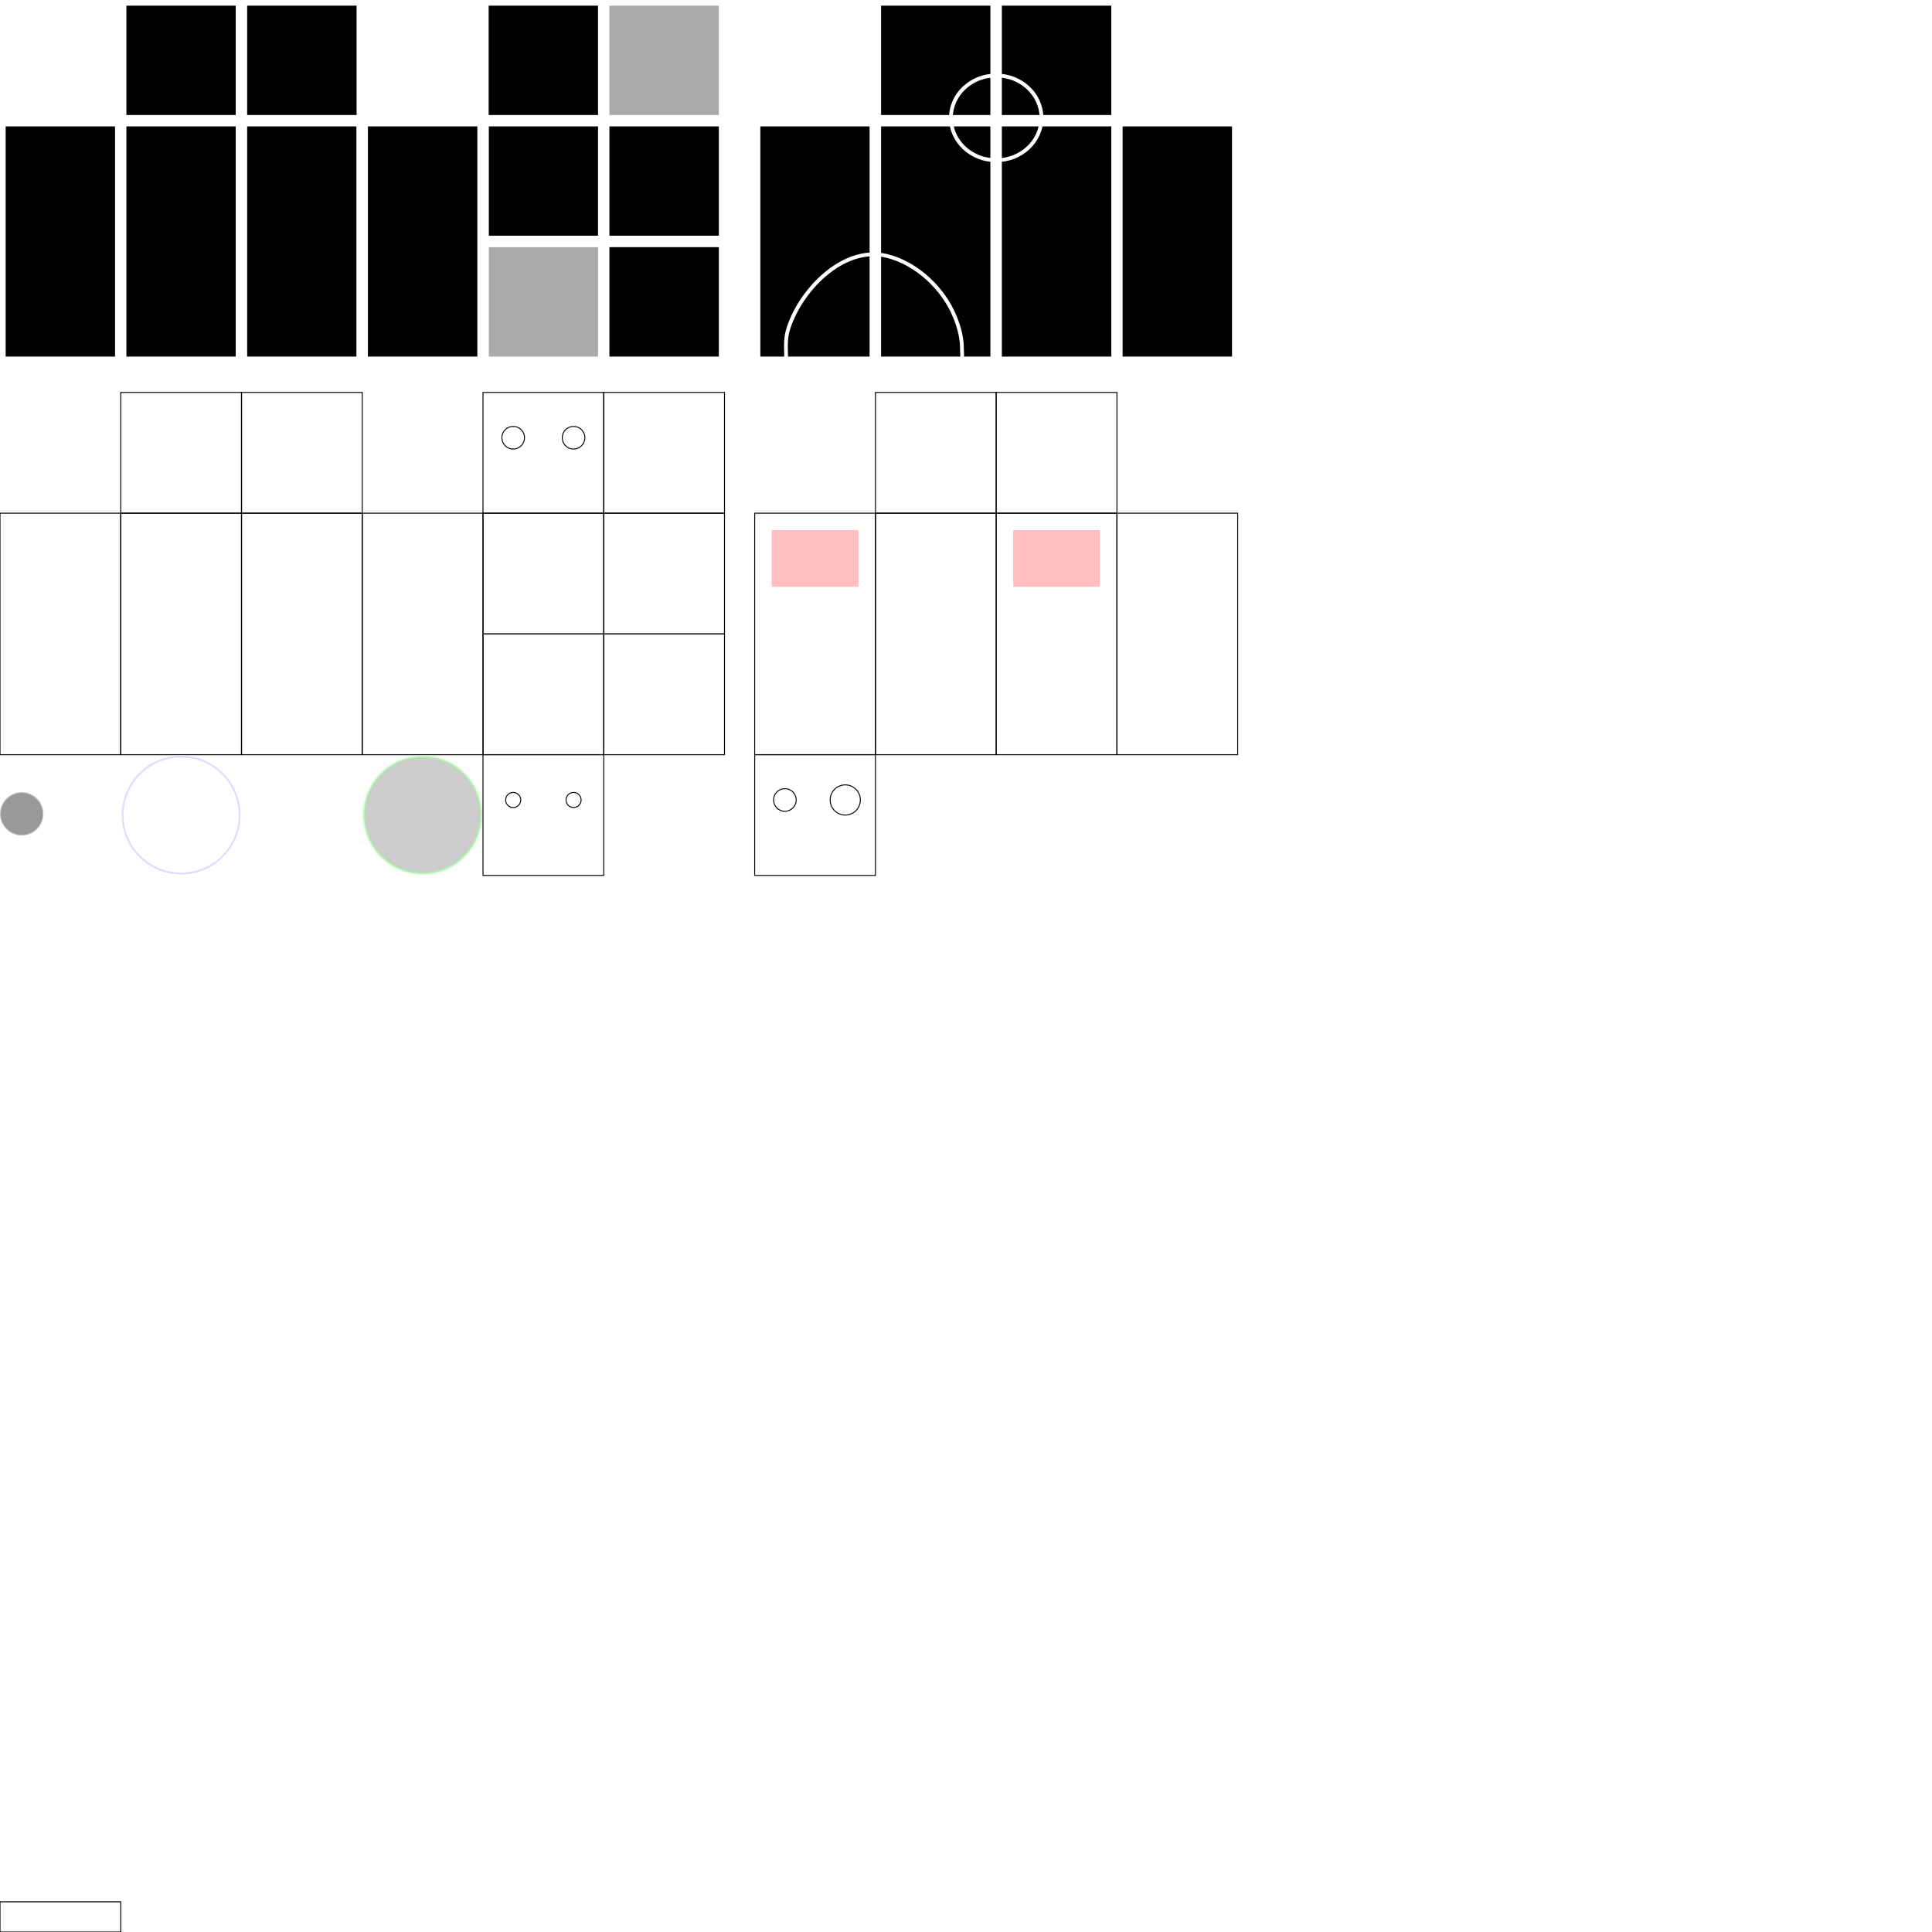
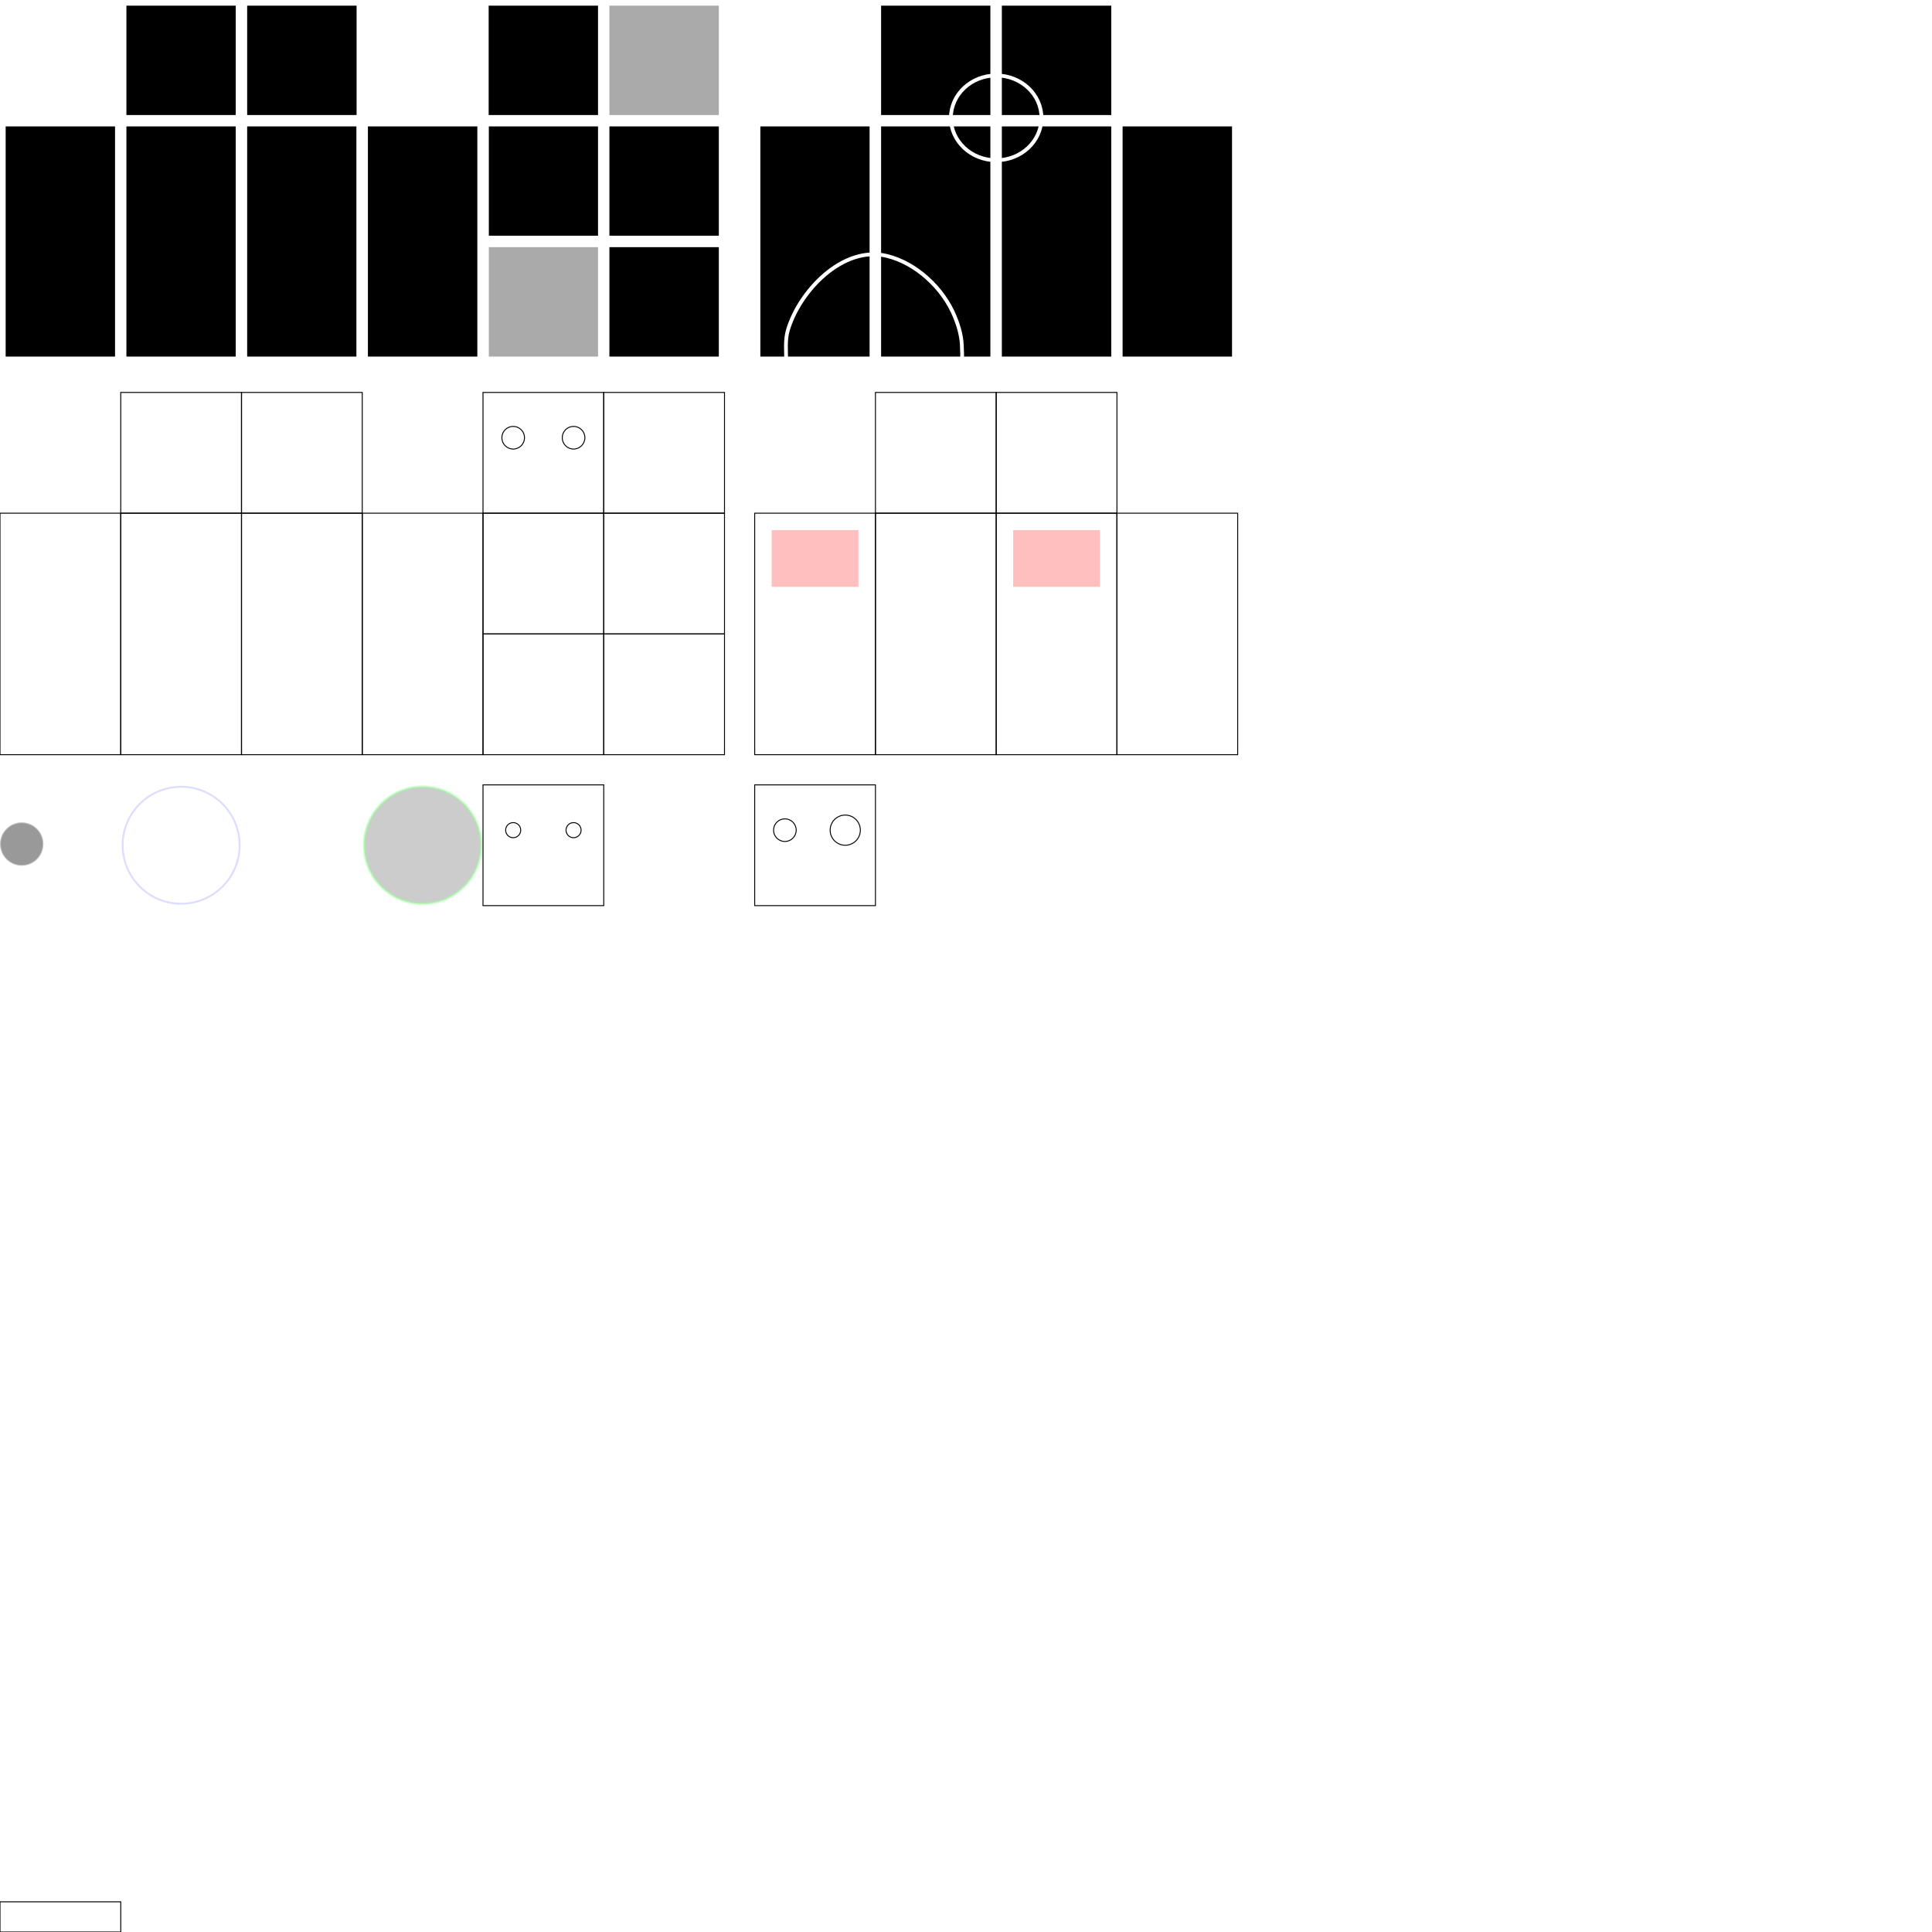
<svg xmlns="http://www.w3.org/2000/svg" xmlns:ns1="https://boxy-svg.com" width="2048" height="2048" viewBox="0 0 2048 2048">
  <defs>
    <ns1:grid x="0" y="0" width="16" height="16" />
  </defs>
  <g style="">
    <g>
      <rect width="128" height="128" style="stroke: rgb(255, 255, 255); stroke-width: 12px;" x="512">
        </rect>
      <rect width="128" height="128" style="stroke: rgb(255, 255, 255); stroke-width: 12px; fill: rgb(170, 170, 170);" x="640">
        </rect>
      <rect width="128" height="128" style="stroke: rgb(255, 255, 255); stroke-width: 12px;" y="128" x="512">
        </rect>
      <rect width="128" height="128" style="stroke: rgb(255, 255, 255); stroke-width: 12px;" x="640" y="128">
        </rect>
      <rect width="128" height="128" style="stroke: rgb(255, 255, 255); stroke-width: 12px; fill: rgb(170, 170, 170);" x="512" y="256">
        </rect>
      <rect width="128" height="128" style="stroke: rgb(255, 255, 255); stroke-width: 12px;" x="640" y="256">
        </rect>
    </g>
    <g>
      <rect width="128" height="128" style="stroke: rgb(255, 255, 255); stroke-width: 12px;" x="128">
        </rect>
      <rect width="128" height="128" style="stroke: rgb(255, 255, 255); stroke-width: 12px;" x="256">
        </rect>
      <rect width="128" height="256" style="stroke: rgb(255, 255, 255); stroke-width: 12px;" y="128">
        </rect>
      <rect width="128" height="256" style="stroke : rgb(255, 255, 255); stroke-width : 12px; alignment-baseline : initial;" y="128" x="128">
        </rect>
      <rect width="128" height="256" style="stroke: rgb(255, 255, 255); stroke-width: 12px;" y="128" x="256">
        </rect>
      <rect width="128" height="256" style="stroke: rgb(255, 255, 255); stroke-width: 12px;" y="128" x="384">
        </rect>
    </g>
    <g>
      <rect width="128" height="128" style="stroke: rgb(0, 0, 0); fill: none;" x="512" y="416">
        </rect>
      <g transform="matrix(1, 0, 0, 1, 350.83, -153.6)">
        <circle style="stroke: rgb(0, 0, 0); fill: rgb(255, 255, 255);" cx="193.17" cy="617.6" r="12">
          </circle>
        <circle style="stroke: rgb(0, 0, 0); fill: rgb(255, 255, 255);" cx="257.17" cy="617.6" r="12">
          </circle>
      </g>
      <rect width="128" height="128" style="fill: none; stroke: rgb(0, 0, 0);" x="640" y="416">
        </rect>
      <rect width="128" height="128" style="fill: none; stroke: rgb(0, 0, 0);" y="544" x="512">
        </rect>
      <rect width="128" height="128" style="fill: none; stroke: rgb(0, 0, 0);" x="640" y="544">
        </rect>
      <rect width="128" height="128" style="fill: none; stroke: rgb(0, 0, 0);" x="512" y="672">
        </rect>
      <rect width="128" height="128" style="fill: none; stroke: rgb(0, 0, 0);" x="640" y="672">
        </rect>
    </g>
    <g>
      <rect width="128" height="128" style="fill: none; stroke: rgb(0, 0, 0);" x="128" y="416">
        </rect>
      <rect width="128" height="128" style="fill: none; stroke: rgb(0, 0, 0);" x="256" y="416">
        </rect>
      <rect width="128" height="256" style="fill: none; stroke: rgb(0, 0, 0);" y="544">
        </rect>
      <rect width="128" height="256" style="fill: none; stroke: rgb(0, 0, 0); transform-origin: 192px 672px;" y="544" x="128">
        </rect>
-       <path d="M 192 592 C 197.866 592 202.666 597.76 202.666 604.799 C 202.666 611.84 197.866 617.6 192 617.6 C 186.134 617.6 181.334 611.84 181.334 604.799 C 181.334 597.76 186.134 592 192 592 Z M 240 636.8 L 208 636.8 L 208 720 L 197.333 720 L 197.333 681.6 L 186.667 681.6 L 186.667 720 L 176.001 720 L 176.001 636.8 L 144 636.8 L 144 624 L 240 624 L 240 636.8 Z" style="fill: rgb(255, 255, 255); stroke-width: 0.388px; transform-origin: 192px 619.226px;">
+       <path d="M 192 608 C 195.911 608 199.111 612.32 199.111 617.599 C 199.111 622.88 195.911 627.2 192 627.2 C 188.089 627.2 184.889 622.88 184.889 617.599 C 184.889 612.32 188.089 608 192 608 Z M 224 641.6 L 202.667 641.6 L 202.667 704 L 195.555 704 L 195.555 675.2 L 188.445 675.2 L 188.445 704 L 181.334 704 L 181.334 641.6 L 160 641.6 L 160 632 L 224 632 L 224 641.6 Z" style="fill: rgb(255, 255, 255); stroke-width: 0.388px; transform-origin: 192px 628.419px;">
        </path>
      <rect width="128" height="256" style="fill: none; stroke: rgb(0, 0, 0);" y="544" x="256">
        </rect>
      <rect width="128" height="256" style="fill: none; stroke: rgb(0, 0, 0);" y="544" x="384">
        </rect>
-       <path d="M 448 592 C 453.866 592 458.666 597.76 458.666 604.799 C 458.666 611.84 453.866 617.6 448 617.6 C 442.134 617.6 437.334 611.84 437.334 604.799 C 437.334 597.76 442.134 592 448 592 Z M 496 636.8 L 464 636.8 L 464 720 L 453.333 720 L 453.333 681.6 L 442.667 681.6 L 442.667 720 L 432.001 720 L 432.001 636.8 L 400 636.8 L 400 624 L 496 624 L 496 636.8 Z" style="fill: rgb(255, 255, 255); stroke-width: 0.388px; transform-origin: 448px 619.226px;">
+       <path d="M 448 608 C 451.91 608 455.11 612.32 455.11 617.599 C 455.11 622.88 451.91 627.2 448 627.2 C 444.089 627.2 440.889 622.88 440.889 617.599 C 440.889 612.32 444.089 608 448 608 Z M 480 641.6 L 458.666 641.6 L 458.666 704 L 451.555 704 L 451.555 675.2 L 444.444 675.2 L 444.444 704 L 437.334 704 L 437.334 641.6 L 416 641.6 L 416 632 L 480 632 L 480 641.6 Z" style="fill: rgb(255, 255, 255); stroke-width: 0.388px; transform-origin: 448px 628.419px;">
        </path>
    </g>
    <rect width="128" height="128" style="fill: none;" x="128" y="800">
      </rect>
-     <circle style="fill: none; stroke-width: 2px; stroke: rgb(221, 221, 255);" cx="191.999" cy="863.999" r="61.999">
+     <circle style="fill: none; stroke-width: 2px; stroke: rgb(221, 221, 255);" cx="191.999" cy="895.999" r="61.999">
      </circle>
    <rect width="128" height="128" style="fill: none;" x="384" y="800">
      </rect>
-     <circle style="stroke-width: 2.794px; fill-opacity: 0.2; stroke-opacity: 0.5; stroke: rgb(153, 255, 153);" cx="448" cy="864" r="62">
+     <circle style="stroke-width: 2.794px; fill-opacity: 0.2; stroke-opacity: 0.5; stroke: rgb(153, 255, 153);" cx="448" cy="896" r="62">
      </circle>
-     <circle style="stroke-width: 1.862px; fill-opacity: 0.4; stroke: rgb(255, 255, 255); stroke-opacity: 0.4;" cx="23.04" cy="862.72" r="23.04">
+     <circle style="stroke-width: 1.862px; fill-opacity: 0.4; stroke: rgb(255, 255, 255); stroke-opacity: 0.4;" cx="23.04" cy="894.72" r="23.04">
      </circle>
    <rect width="128" height="32" style="fill: none; stroke: rgb(0, 0, 0);" y="2016">
      </rect>
    <text style="fill: rgb(255, 255, 255); font-family: Arial, sans-serif; font-size: 18px; font-weight: 700; white-space: pre;" x="5.428" y="2038.69" />
-     <g>
+     <g transform="matrix(1, 0, 0, 1, 0, 32)">
      <rect width="128" height="128" style="stroke: rgb(0, 0, 0); fill: none;" x="800" y="800">
        </rect>
      <g transform="matrix(1, 0, 0, 1, 638.83, 230.4)">
        <circle style="stroke: rgb(0, 0, 0); fill: rgb(255, 255, 255);" cx="193.17" cy="617.6" r="12">
          </circle>
        <circle style="stroke: rgb(0, 0, 0); fill: rgb(255, 255, 255);" cx="257.17" cy="617.6" r="16">
          </circle>
      </g>
    </g>
-     <g>
+     <g transform="matrix(1, 0, 0, 1, 0, 32)">
      <rect width="128" height="128" style="stroke: rgb(0, 0, 0); fill: none;" x="512" y="800">
        </rect>
      <g transform="matrix(1, 0, 0, 1, 350.83, 230.4)">
        <circle style="stroke: rgb(0, 0, 0); fill: rgb(255, 255, 255);" cx="193.17" cy="617.6" r="8">
          </circle>
        <circle style="stroke: rgb(0, 0, 0); fill: rgb(255, 255, 255);" cx="257.17" cy="617.6" r="8">
          </circle>
      </g>
    </g>
    <g style="filter: none;">
      <rect width="128" height="128" style="stroke: rgb(255, 255, 255); stroke-width: 12px;" x="928">
        </rect>
      <rect width="128" height="128" style="stroke: rgb(255, 255, 255); stroke-width: 12px;" x="1056">
        </rect>
      <rect width="128" height="256" style="stroke: rgb(255, 255, 255); stroke-width: 12px;" y="128" x="800">
        </rect>
      <rect width="128" height="256" style="stroke : rgb(255, 255, 255); stroke-width : 12px; alignment-baseline : initial;" y="128" x="928">
        </rect>
      <rect width="128" height="256" style="stroke: rgb(255, 255, 255); stroke-width: 12px;" y="128" x="1056">
        </rect>
      <rect width="128" height="256" style="stroke: rgb(255, 255, 255); stroke-width: 12px;" y="128" x="1184">
        </rect>
      <rect width="96" height="64" style="stroke: rgb(255, 255, 255); alignment-baseline: initial; stroke-width: 4px; fill: rgb(255, 0, 0); fill-opacity: 0.25;" y="560" x="816">
        </rect>
      <rect width="96" height="64" style="stroke: rgb(255, 255, 255); alignment-baseline: initial; stroke-width: 4px; fill: rgb(255, 0, 0); fill-opacity: 0.25;" y="560" x="1072">
        </rect>
    </g>
    <g>
      <rect width="128" height="128" style="stroke: rgb(0, 0, 0); fill-opacity: 0.3; fill: none;" x="928" y="416">
        </rect>
      <rect width="128" height="128" style="stroke: rgb(0, 0, 0); fill-opacity: 0.3; fill: none;" x="1056" y="416">
        </rect>
      <rect width="128" height="256" style="stroke: rgb(0, 0, 0); fill-opacity: 0.3; fill: none;" y="544" x="800">
        </rect>
      <rect width="128" height="256" style="stroke: rgb(0, 0, 0); transform-origin: 992px 672px; fill-opacity: 0.3; fill: none;" y="544" x="928">
        </rect>
      <rect width="128" height="256" style="stroke: rgb(0, 0, 0); fill-opacity: 0.3; fill: none;" y="544" x="1056">
        </rect>
      <rect width="128" height="256" style="stroke: rgb(0, 0, 0); fill-opacity: 0.3; fill: none;" y="544" x="1184">
        </rect>
    </g>
  </g>
  <ellipse style="fill: none; stroke: rgb(255, 255, 255); stroke-width: 4px;" cx="1056" cy="124.936" rx="48" ry="44.936" />
  <path style="stroke: rgb(255, 255, 255); stroke-width: 4px; fill: none;" d="M 833.4 382.803 C 833.4 372.151 832.096 360.741 835.065 350.411 C 846.905 309.215 893.072 259.888 939.943 271.248 C 971.535 278.905 999.972 305.794 1012.109 335.555 C 1016.913 347.333 1019.725 357.83 1019.725 370.492 C 1019.725 374.429 1021.241 383.241 1016.301 380.553" />
</svg>
